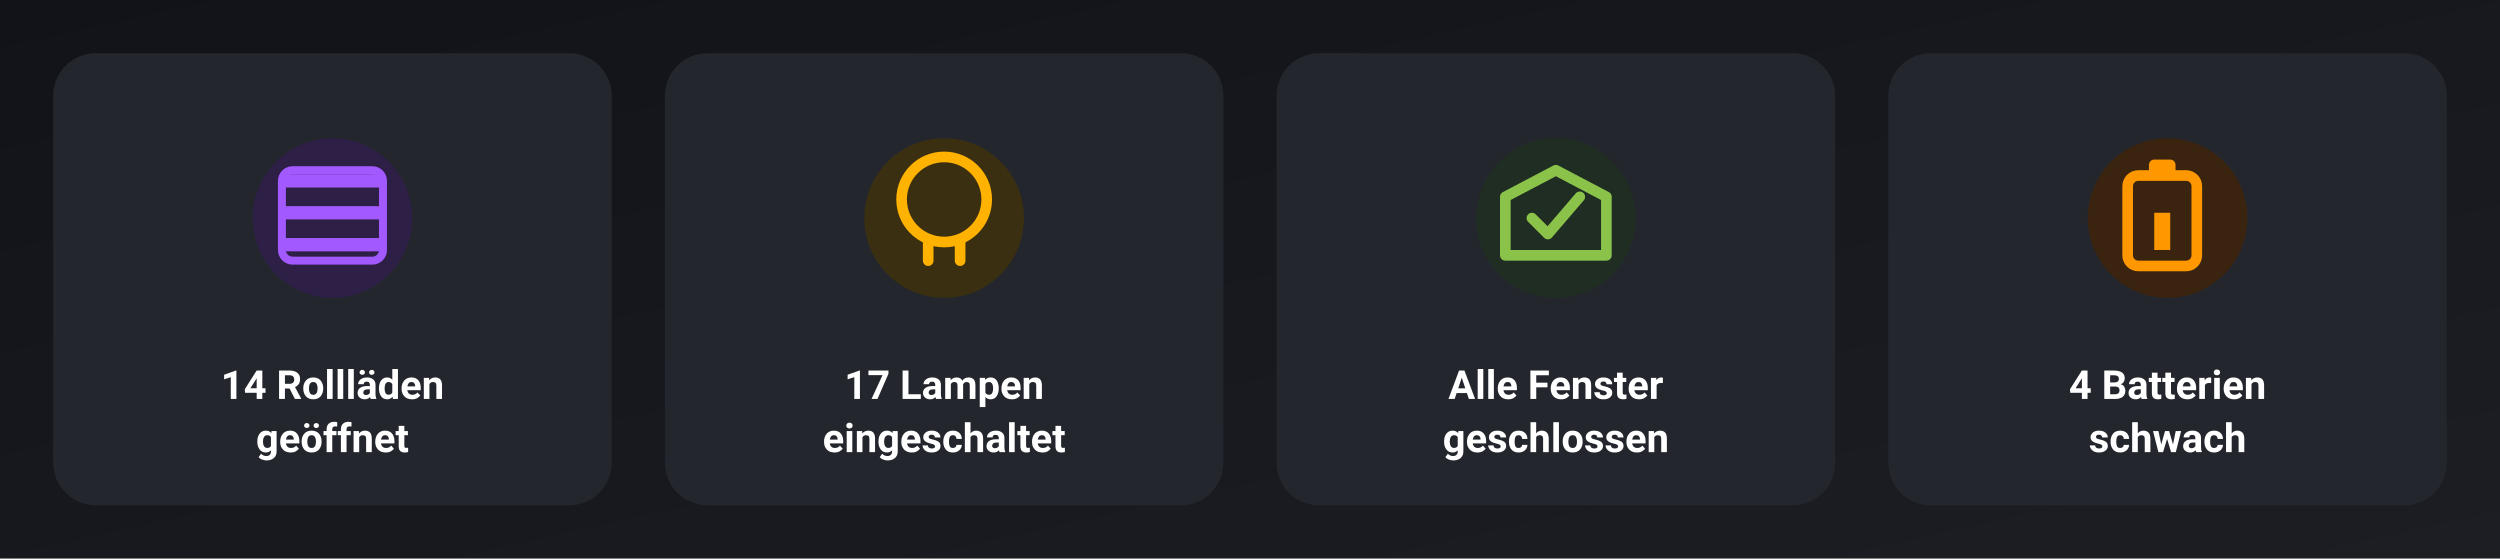
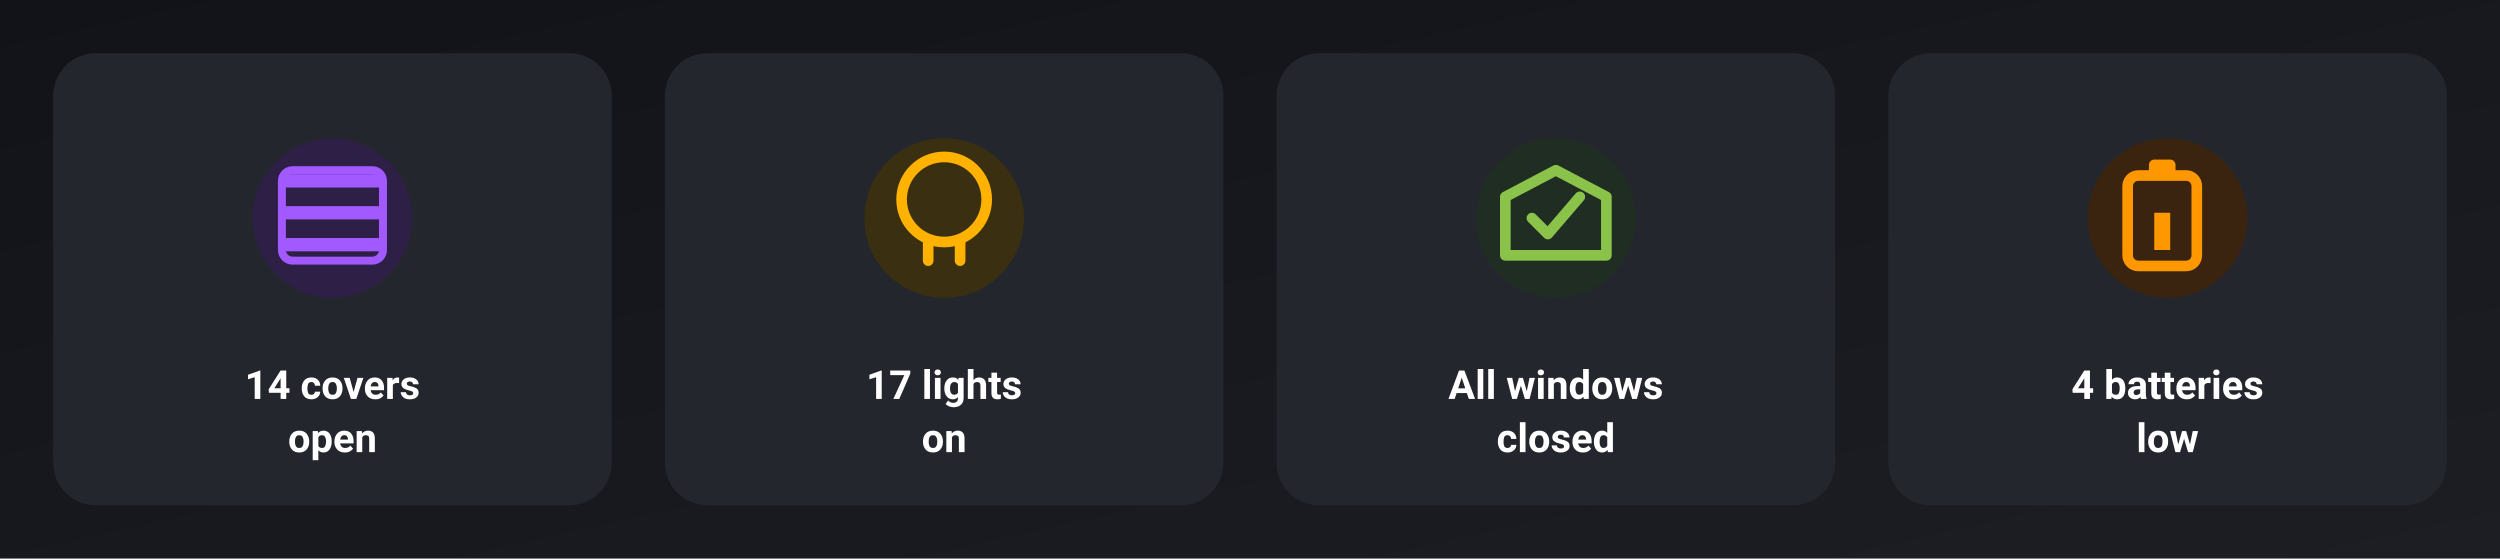
<svg xmlns="http://www.w3.org/2000/svg" viewBox="0 0 940 210" font-family="'Segoe UI', Roboto, Helvetica, Arial, sans-serif">
  <defs>
    <linearGradient id="bg" x1="0" y1="0" x2="1" y2="1">
      <stop offset="0%" stop-color="#111318" />
      <stop offset="100%" stop-color="#1c1e24" />
    </linearGradient>
  </defs>
  <rect x="0" y="0" width="940" height="210" fill="url(#bg)" />
  <g transform="translate(20,20)">
    <rect width="210" height="170" rx="16" fill="#24262d" />
    <circle cx="105" cy="62" r="30" fill="#2d1f45" />
    <g stroke="#a259ff" stroke-width="5" stroke-linecap="round">
      <line x1="88" y1="48" x2="122" y2="48" />
      <line x1="88" y1="60" x2="122" y2="60" />
      <line x1="88" y1="72" x2="122" y2="72" />
    </g>
    <rect x="86" y="44" width="38" height="34" rx="4" fill="none" stroke="#a259ff" stroke-width="3" />
-     <text x="105" y="130" fill="#ffffff" font-size="15" font-weight="600" text-anchor="middle">14 Rollläden</text>
-     <text x="105" y="150" fill="#ffffff" font-size="15" font-weight="600" text-anchor="middle">geöffnet</text>
+     <text x="105" y="130" fill="#ffffff" font-size="15" font-weight="600" text-anchor="middle">14 covers</text>
+     <text x="105" y="150" fill="#ffffff" font-size="15" font-weight="600" text-anchor="middle">open</text>
  </g>
  <g transform="translate(250,20)">
    <rect width="210" height="170" rx="16" fill="#24262d" />
    <circle cx="105" cy="62" r="30" fill="#3a2f10" />
    <circle cx="105" cy="55" r="16" fill="none" stroke="#ffb300" stroke-width="4" />
    <line x1="99" y1="70" x2="99" y2="78" stroke="#ffb300" stroke-width="4" stroke-linecap="round" />
    <line x1="111" y1="70" x2="111" y2="78" stroke="#ffb300" stroke-width="4" stroke-linecap="round" />
-     <text x="105" y="130" fill="#ffffff" font-size="15" font-weight="600" text-anchor="middle">17 Lampen</text>
-     <text x="105" y="150" fill="#ffffff" font-size="15" font-weight="600" text-anchor="middle">eingeschaltet</text>
+     <text x="105" y="130" fill="#ffffff" font-size="15" font-weight="600" text-anchor="middle">17 lights</text>
+     <text x="105" y="150" fill="#ffffff" font-size="15" font-weight="600" text-anchor="middle">on</text>
  </g>
  <g transform="translate(480,20)">
    <rect width="210" height="170" rx="16" fill="#24262d" />
    <circle cx="105" cy="62" r="30" fill="#1f2d22" />
    <path d="M105 44 L124 54 L124 76 L86 76 L86 54 Z" fill="none" stroke="#8bc34a" stroke-width="4" stroke-linejoin="round" />
    <path d="M96 62 L102 68 L114 54" fill="none" stroke="#8bc34a" stroke-width="4" stroke-linecap="round" stroke-linejoin="round" />
-     <text x="105" y="130" fill="#ffffff" font-size="15" font-weight="600" text-anchor="middle">Alle Fenster</text>
-     <text x="105" y="150" fill="#ffffff" font-size="15" font-weight="600" text-anchor="middle">geschlossen</text>
+     <text x="105" y="130" fill="#ffffff" font-size="15" font-weight="600" text-anchor="middle">All windows</text>
+     <text x="105" y="150" fill="#ffffff" font-size="15" font-weight="600" text-anchor="middle">closed</text>
  </g>
  <g transform="translate(710,20)">
    <rect width="210" height="170" rx="16" fill="#24262d" />
    <circle cx="105" cy="62" r="30" fill="#3a2410" />
    <rect x="90" y="46" width="26" height="34" rx="4" fill="none" stroke="#ff9800" stroke-width="4" />
    <rect x="98" y="40" width="10" height="7" rx="2" fill="#ff9800" />
    <rect x="100" y="60" width="6" height="14" fill="#ff9800" />
-     <text x="105" y="130" fill="#ffffff" font-size="15" font-weight="600" text-anchor="middle">4 Batterien</text>
-     <text x="105" y="150" fill="#ffffff" font-size="15" font-weight="600" text-anchor="middle">schwach</text>
+     <text x="105" y="130" fill="#ffffff" font-size="15" font-weight="600" text-anchor="middle">4 batteries</text>
+     <text x="105" y="150" fill="#ffffff" font-size="15" font-weight="600" text-anchor="middle">low</text>
  </g>
</svg>
